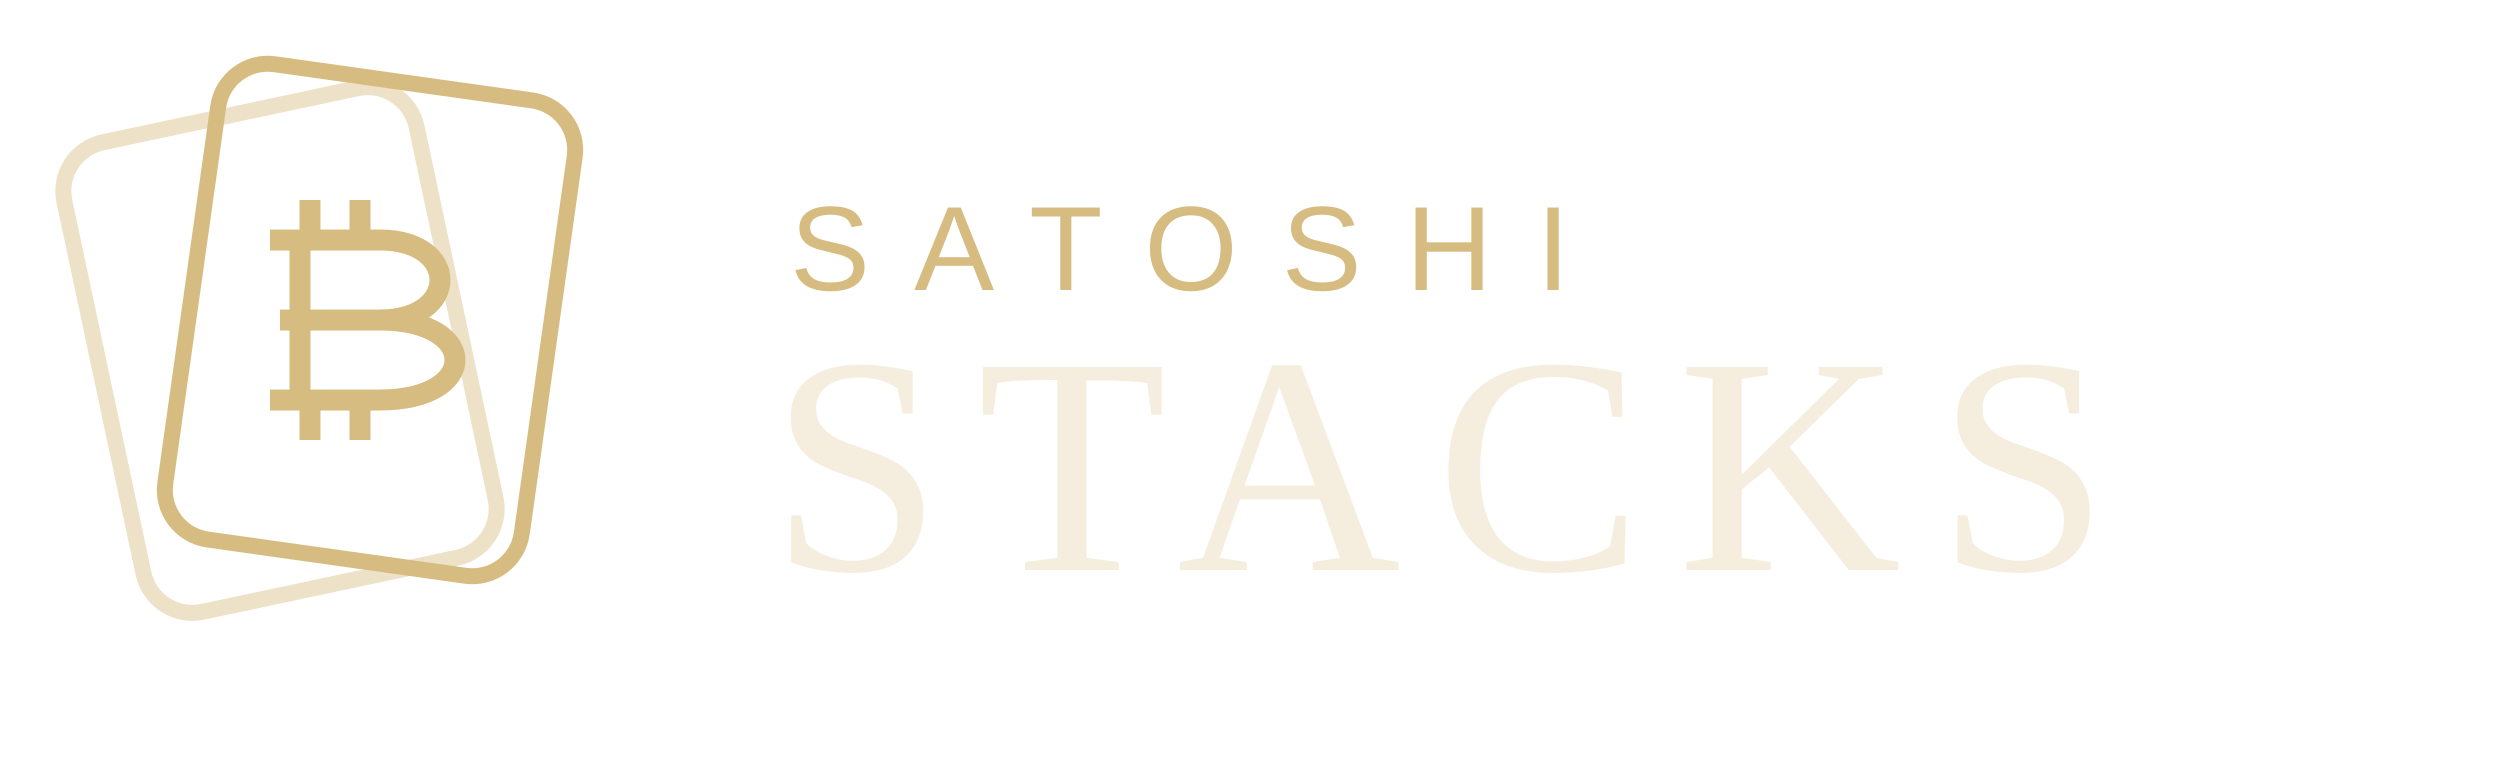
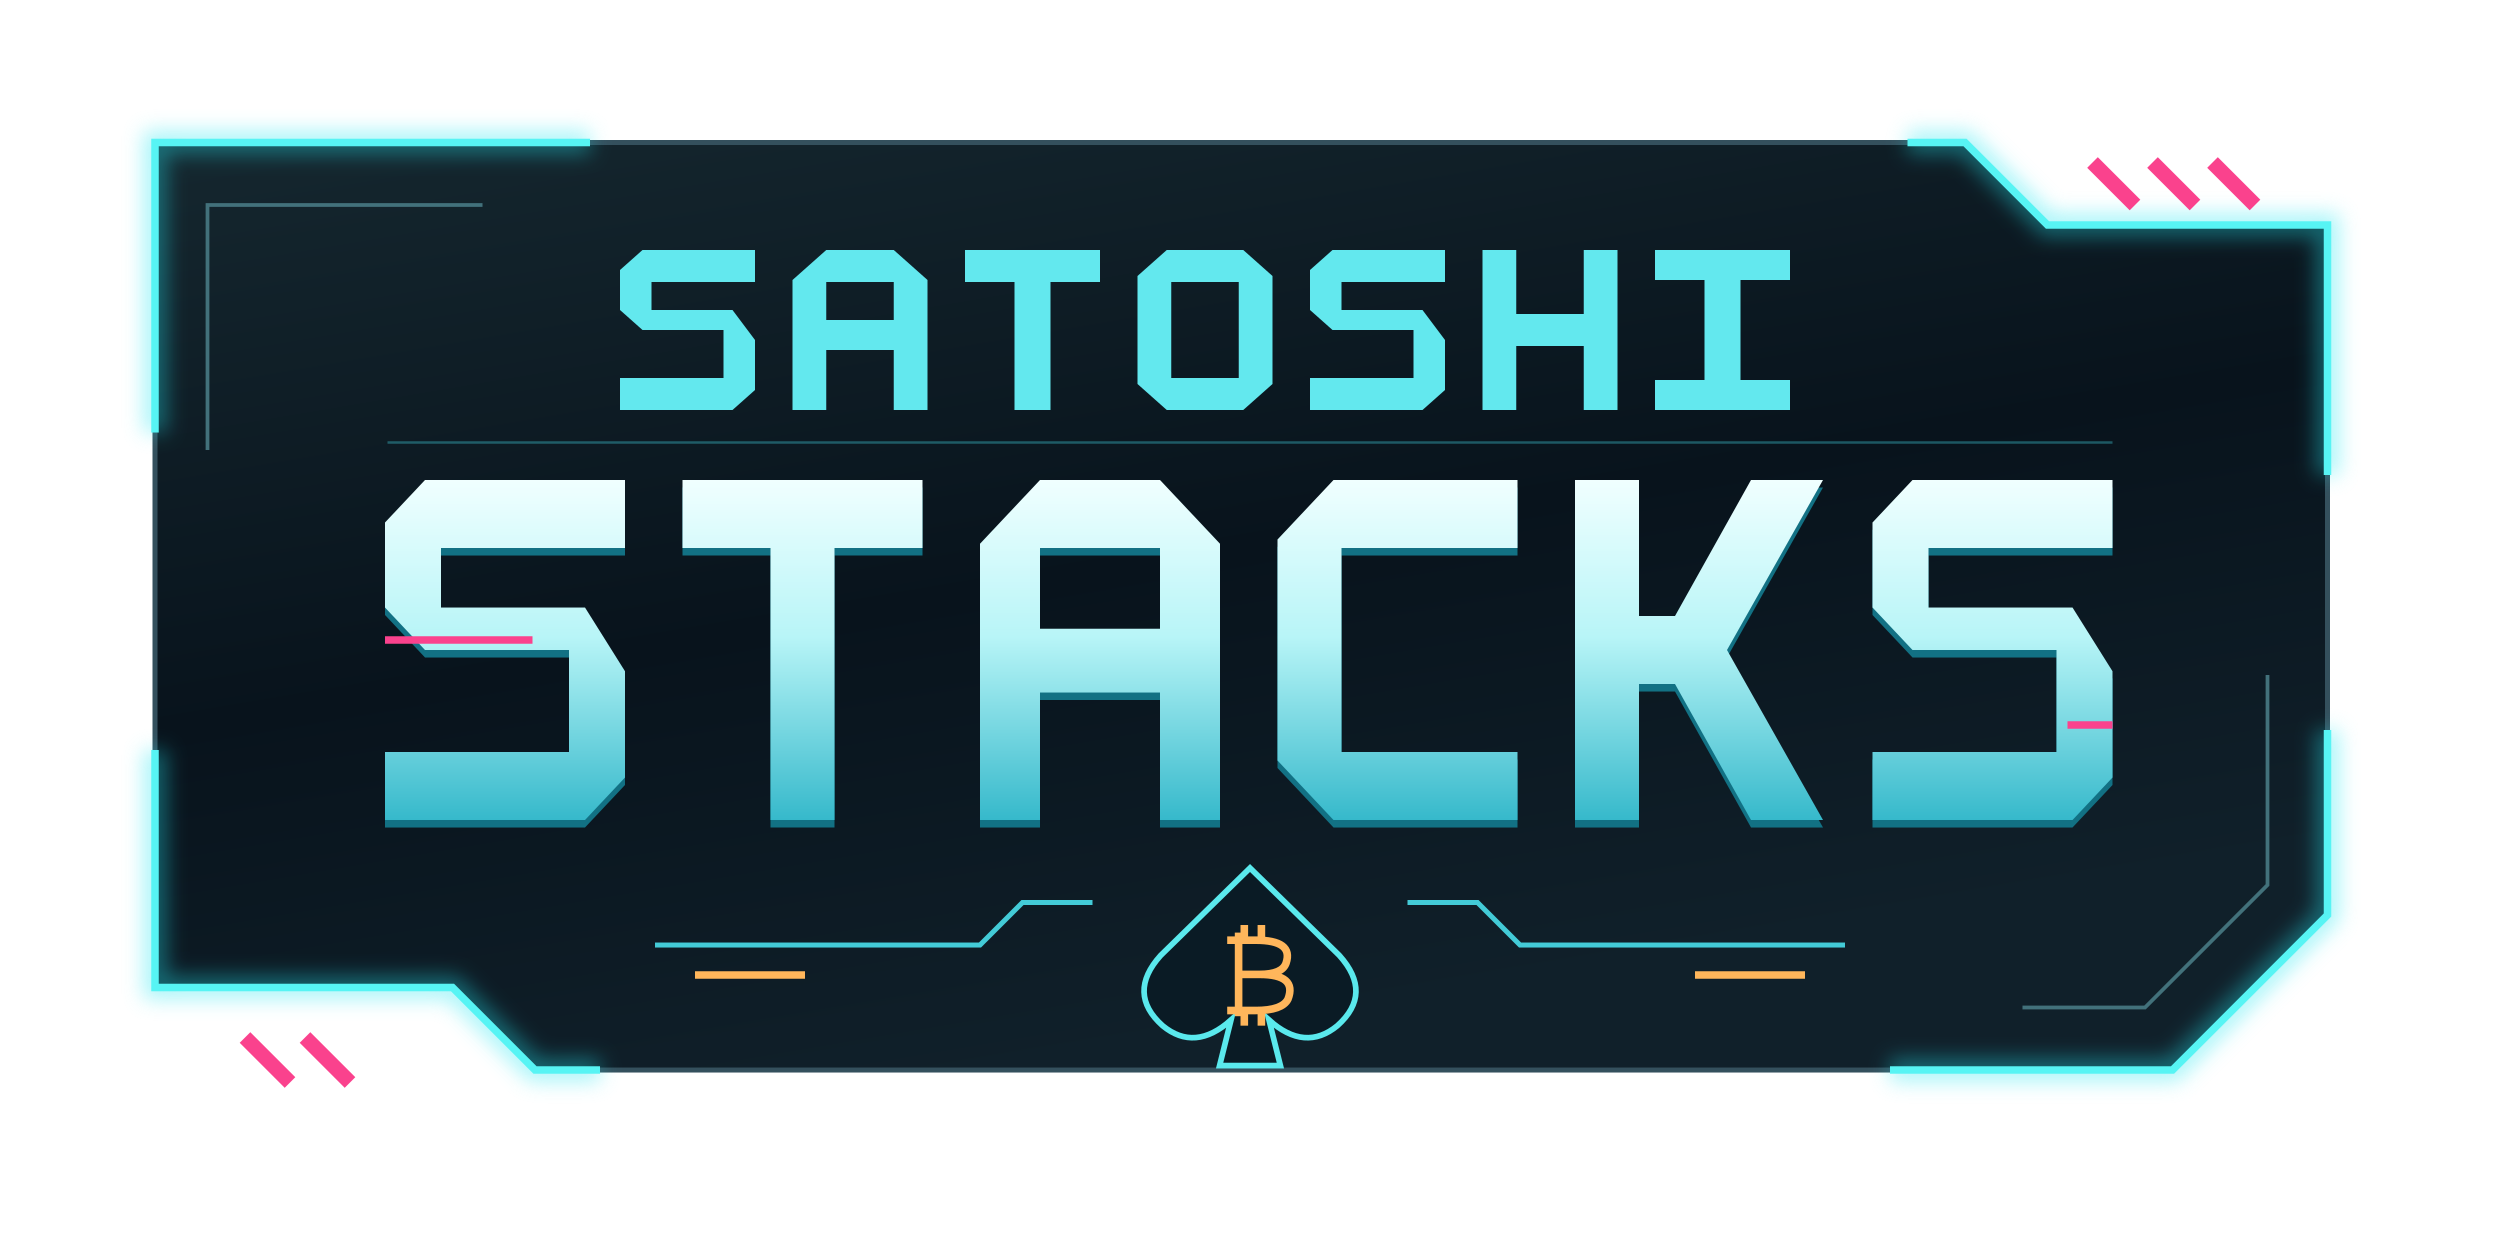
- <svg xmlns="http://www.w3.org/2000/svg" viewBox="0 0 250 76" role="img" aria-label="Satoshi Stacks">
-   <g fill="none" stroke="#d7bc82" stroke-width="1.6" stroke-linejoin="round">
-     <rect x="10" y="11" width="36" height="48" rx="5" transform="rotate(-12 28 35)" opacity=".45" />
-     <rect x="19" y="8" width="36" height="48" rx="5" transform="rotate(8 37 32)" />
-     <path d="M31 20V24M36 20V24M31 40V44M36 40V44M30 24V40M27 24H38C46 24 46 32 38 32H28M38 32C48 32 48 40 38 40H27" stroke-width="2.1" />
+ <svg xmlns="http://www.w3.org/2000/svg" viewBox="0 0 1000 500" role="img" aria-labelledby="title desc">
+   <defs>
+     <linearGradient id="metal" x2="40%" y2="100%">
+       <stop stop-color="#15272f" />
+       <stop offset=".55" stop-color="#08131c" />
+       <stop offset="1" stop-color="#10202a" />
+     </linearGradient>
+     <linearGradient id="type" x2="0%" y2="100%">
+       <stop stop-color="#f0ffff" />
+       <stop offset=".46" stop-color="#b8f5f7" />
+       <stop offset="1" stop-color="#36b9cb" />
+     </linearGradient>
+     <filter id="glow" x="-30%" y="-40%" width="160%" height="180%" color-interpolation-filters="sRGB">
+       <feGaussianBlur stdDeviation="4" />
+     </filter>
+     <path id="frame" d="M62 57H786L819 90H931V366L869 428H214L181 395H62Z" />
+     <path id="rails" d="M62 173V57H236M763 57H786L819 90H931V190M931 292V366L869 428H756M240 428H214L181 395H62V300" />
+     <g id="satoshi" fill-rule="evenodd">
+       <path d="M6 0H1L0 1V3L1 4H4.6V6.4H0V8H5L6 7V4.5L5 3H1.4V1.6H6Z" transform="translate(248 100) scale(9 8)" />
+       <path d="M0 8V1.5L1.5 0H4.5L6 1.5V8H4.5V5H1.5V8ZM1.5 3.5H4.5V1.6H1.5Z" transform="translate(317 100) scale(9 8)" />
+       <path d="M0 0H6V1.6H3.8V8H2.2V1.6H0Z" transform="translate(386 100) scale(9 8)" />
+       <path d="M1.3 0H4.7L6 1.3V6.7L4.7 8H1.3L0 6.7V1.3ZM1.5 1.6V6.4H4.5V1.6Z" transform="translate(455 100) scale(9 8)" />
+       <path d="M6 0H1L0 1V3L1 4H4.6V6.4H0V8H5L6 7V4.5L5 3H1.4V1.6H6Z" transform="translate(524 100) scale(9 8)" />
+       <path d="M0 0H1.5V3.2H4.5V0H6V8H4.5V4.8H1.5V8H0Z" transform="translate(593 100) scale(9 8)" />
+       <path d="M0 0H6V1.5H3.8V6.5H6V8H0V6.5H2.2V1.5H0Z" transform="translate(662 100) scale(9 8)" />
+     </g>
+     <g id="stacks" fill-rule="evenodd">
+       <path d="M6 0H1L0 1V3L1 4H4.6V6.4H0V8H5L6 7V4.5L5 3H1.4V1.6H6Z" transform="translate(154 192) scale(16 17)" />
+       <path d="M0 0H6V1.6H3.8V8H2.2V1.6H0Z" transform="translate(273 192) scale(16 17)" />
+       <path d="M0 8V1.5L1.5 0H4.5L6 1.5V8H4.5V5H1.5V8ZM1.5 3.5H4.5V1.6H1.5Z" transform="translate(392 192) scale(16 17)" />
+       <path d="M6 0H1.4L0 1.4V6.6L1.4 8H6V6.4H1.6V1.6H6Z" transform="translate(511 192) scale(16 17)" />
+       <path d="M0 0H1.6V3.2H2.5L4.4 0H6.2L3.8 4L6.2 8H4.4L2.5 4.8H1.6V8H0Z" transform="translate(630 192) scale(16 17)" />
+       <path d="M6 0H1L0 1V3L1 4H4.6V6.4H0V8H5L6 7V4.5L5 3H1.4V1.6H6Z" transform="translate(749 192) scale(16 17)" />
+     </g>
+     <path id="spade" d="M0-55L-47-9Q-65 11-46 28Q-29 42-10 25L-16 49H16L10 25Q29 42 46 28Q65 11 47-9Z" />
+     <path id="bitcoin" d="M-6-21V23M-12-17H3Q23-17 19-5Q17 1 5 1H-6M5 1Q25 1 20 14Q17 20 3 20H-12M-3-25V-17M6-25V-17M-3 20V28M6 20V28" />
+   </defs>
+   <use href="#frame" fill="url(#metal)" stroke="#34505d" stroke-width="2" />
+   <use href="#rails" fill="none" stroke="#24e6f0" stroke-width="9" opacity=".4" filter="url(#glow)" />
+   <use href="#rails" fill="none" stroke="#57f4f4" stroke-width="3" />
+   <path d="M83 180V82H193M907 270V354L858 403H809" fill="none" stroke="#42717b" stroke-width="1.5" />
+   <path d="M837 65L854 82M861 65L878 82M885 65L902 82M98 415L116 433M122 415L140 433" fill="none" stroke="#fa428d" stroke-width="6" />
+   <path d="M155 177H845" fill="none" stroke="#41d6e5" stroke-width="1" opacity=".35" />
+   <use href="#satoshi" fill="#63e8ee" />
+   <use href="#stacks" transform="translate(0 3)" fill="#127184" />
+   <use href="#stacks" fill="url(#type)" />
+   <path d="M154 256H213M827 290H845" fill="none" stroke="#fa428d" stroke-width="3" />
+   <path d="M262 378H392L409 361H437M563 361H591L608 378H738" fill="none" stroke="#43cbd7" stroke-width="2" />
+   <g transform="translate(500 389) scale(.76)">
+     <use href="#spade" fill="#0a1b25" stroke="#5ae9ed" stroke-width="3" />
+     <use href="#bitcoin" fill="none" stroke="#ffb65b" stroke-width="4" stroke-linejoin="miter" />
  </g>
-   <text x="79" y="29" font-family="Arial,Helvetica,sans-serif" font-size="12" letter-spacing="4.4" fill="#d7bc82">SATOSHI</text>
-   <text x="77" y="57" font-family="Georgia,Times New Roman,serif" font-size="31" letter-spacing="3.5" fill="#f5eedf">STACKS</text>
+   <path d="M278 390H322M678 390H722" stroke="#ffb65b" stroke-width="3" />
</svg>
